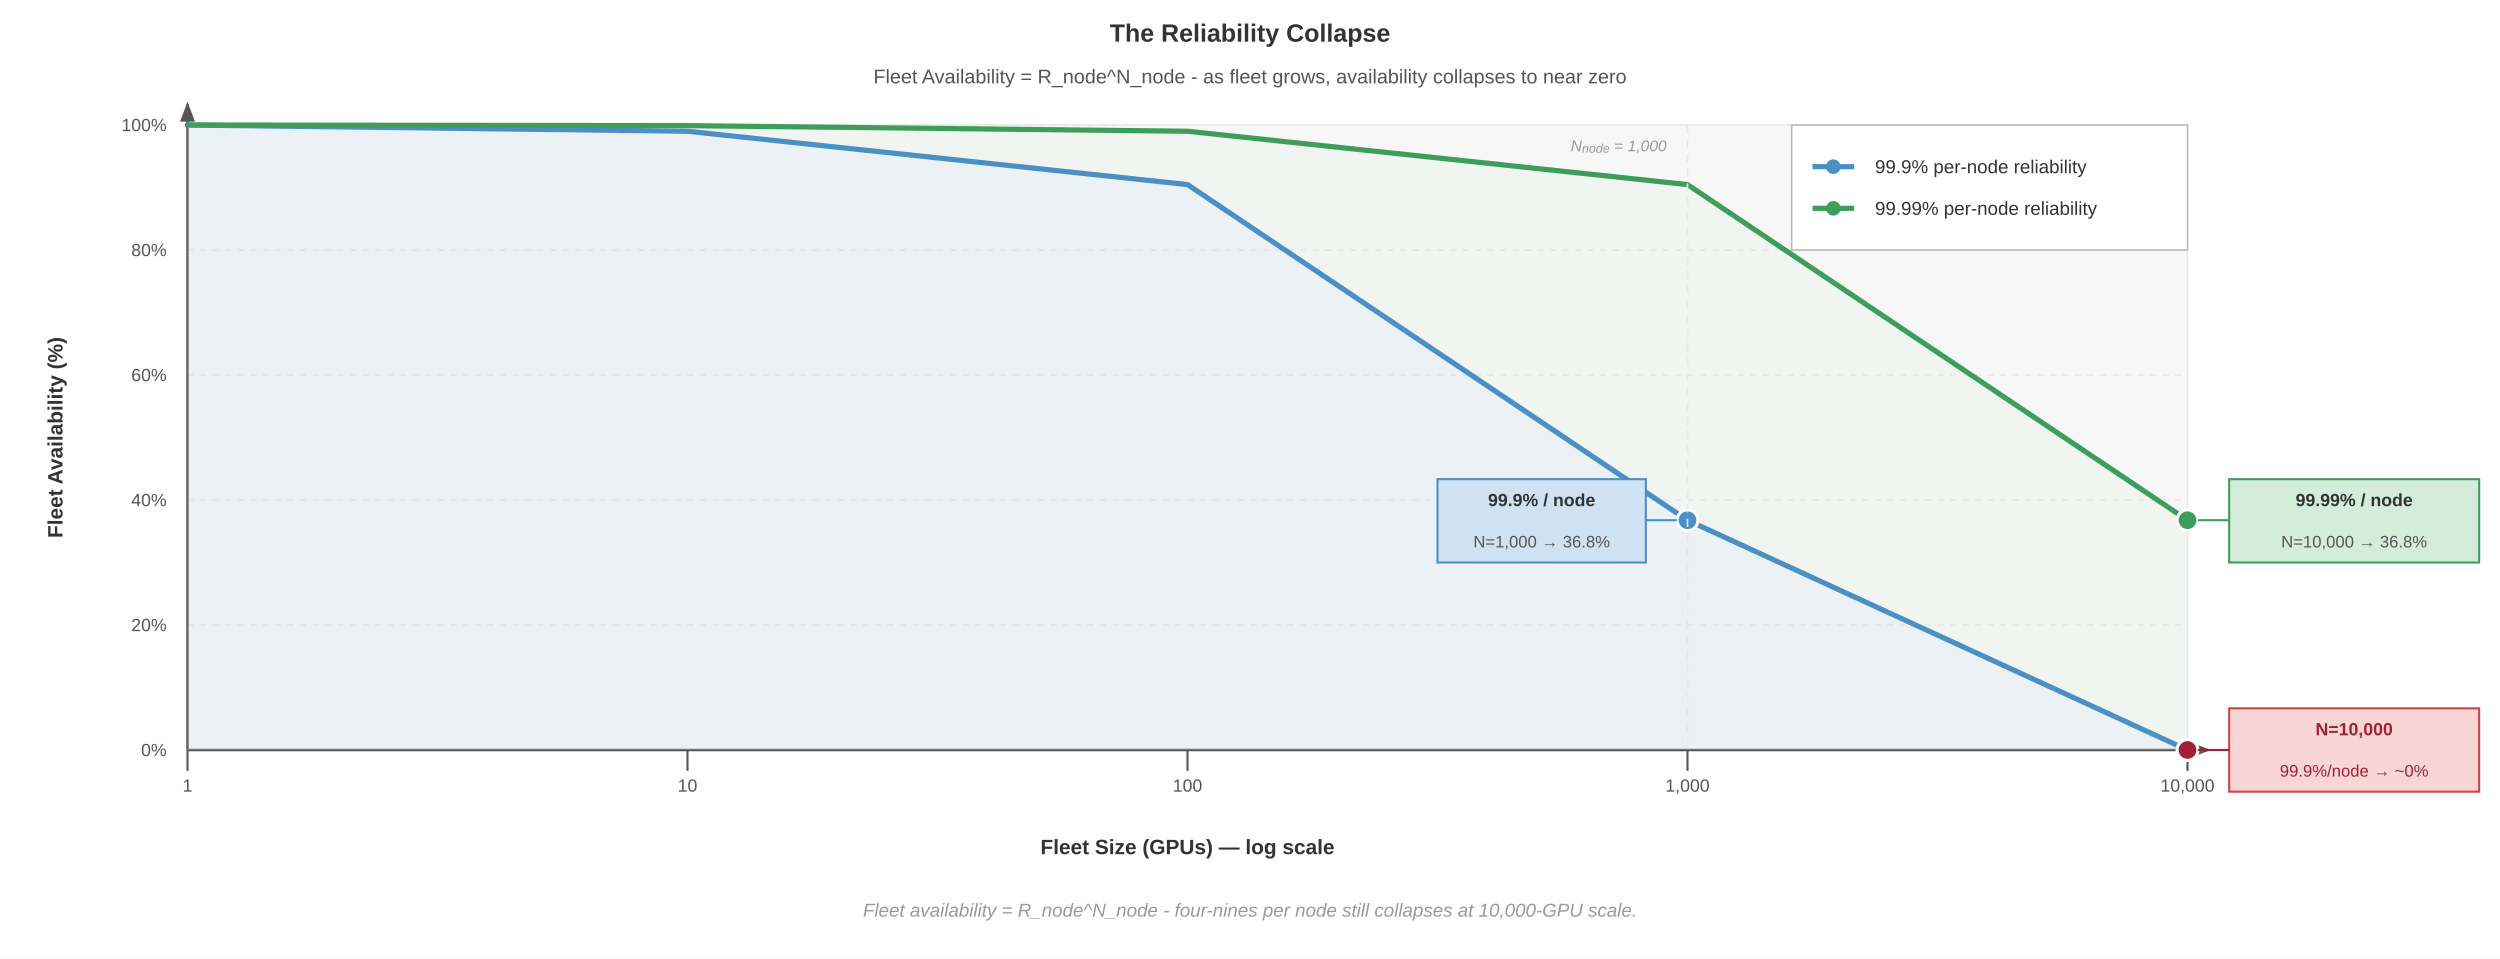
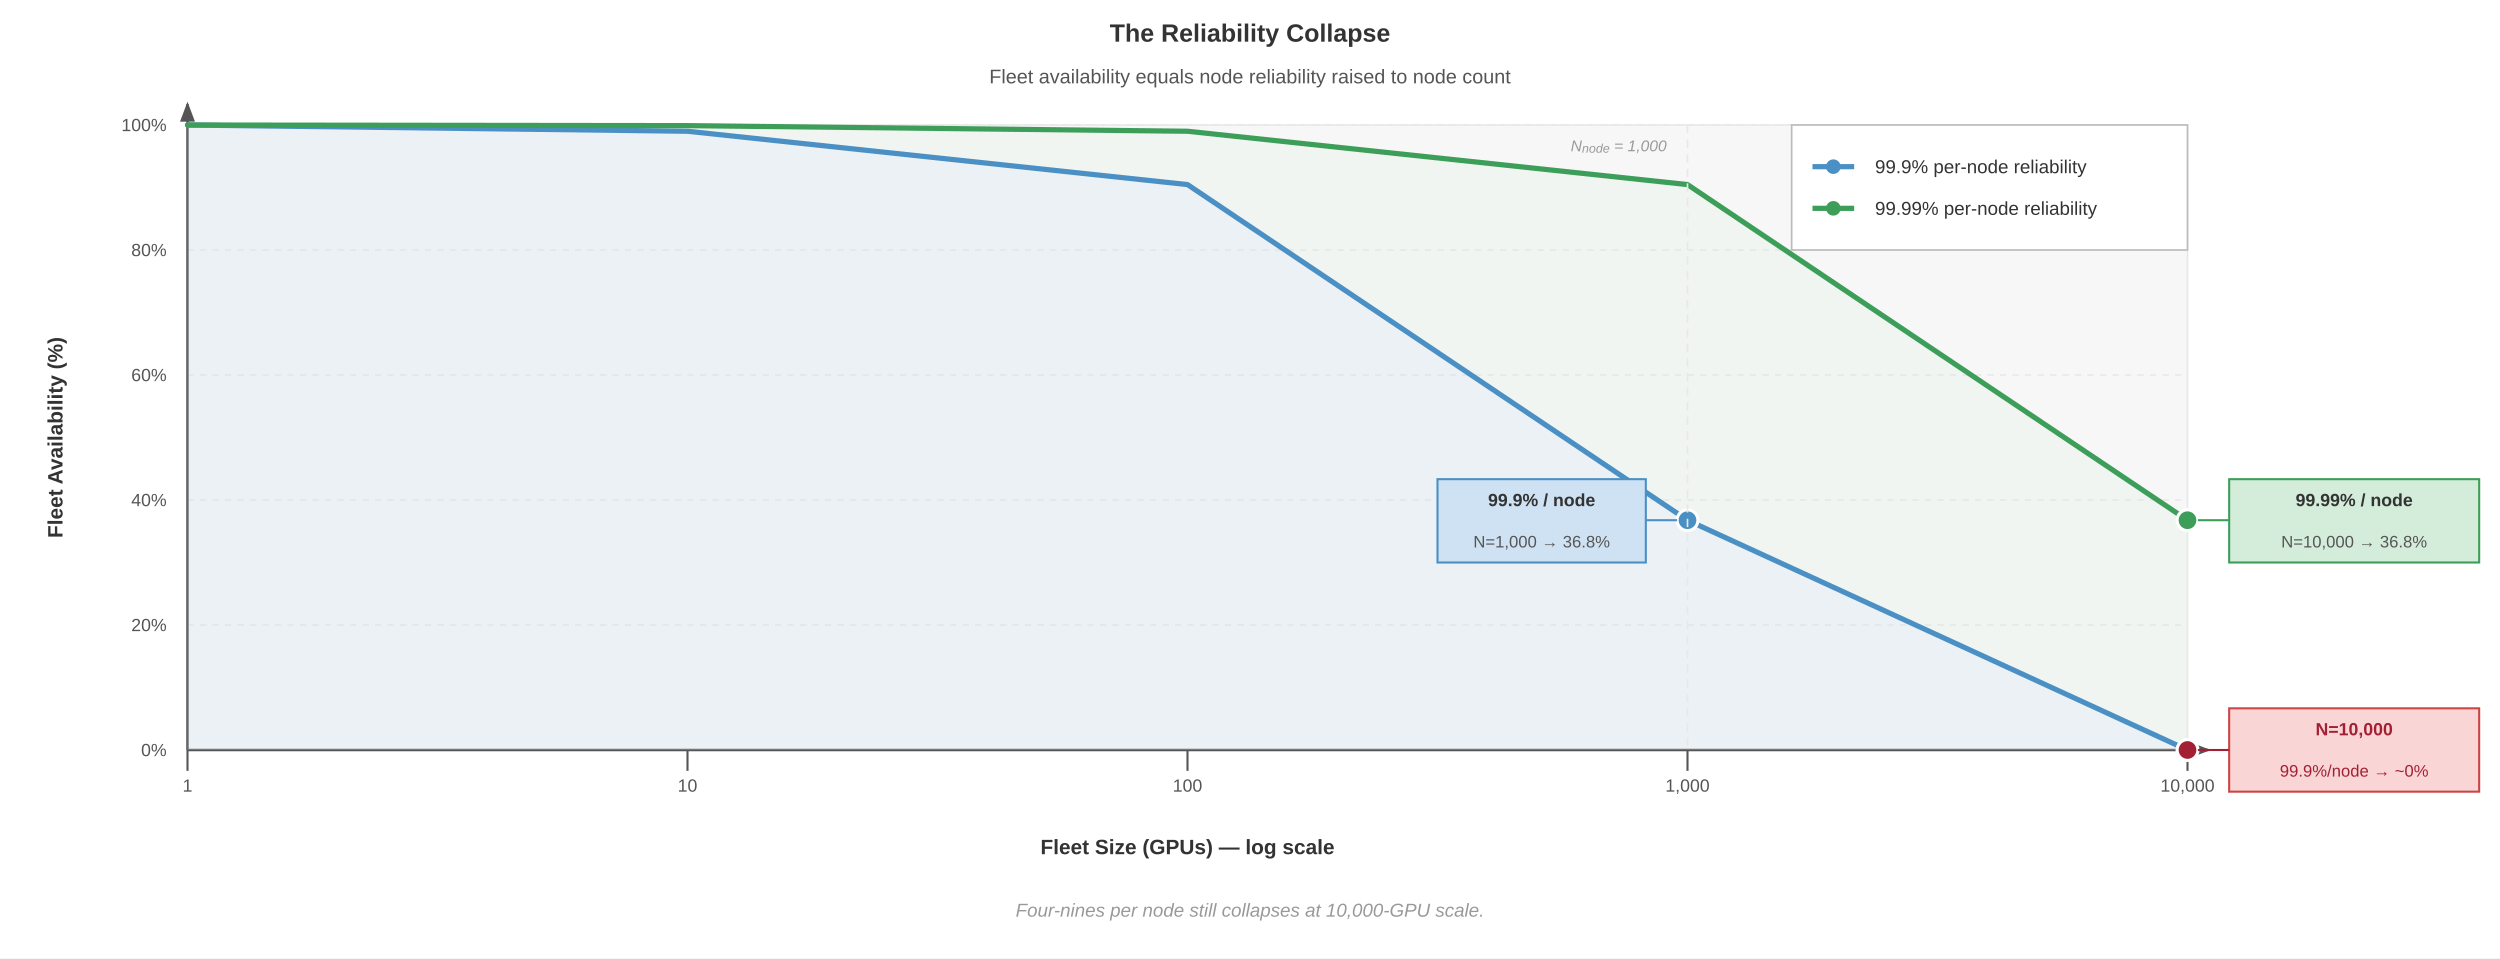
<svg xmlns="http://www.w3.org/2000/svg" font-family="Arial, Helvetica, sans-serif" viewBox="0 0 1200 460">
  <rect width="1200" height="460" fill="#fff" />
  <defs>
    <marker id="arrow" markerWidth="8" markerHeight="6" refX="7" refY="3" orient="auto">
      <path d="M0,0 L8,3 L0,6 Z" fill="#555" />
    </marker>
    <marker id="arrow-red" markerWidth="8" markerHeight="6" refX="7" refY="3" orient="auto">
      <path d="M0,0 L8,3 L0,6 Z" fill="#a31f34" />
    </marker>
    <marker id="arrow-green" markerWidth="8" markerHeight="6" refX="7" refY="3" orient="auto">
      <path d="M0,0 L8,3 L0,6 Z" fill="#3d9e5a" />
    </marker>
  </defs>
  <text x="600" y="20" text-anchor="middle" font-size="12" font-weight="700" fill="#333">The Reliability Collapse</text>
-   <text x="600" y="40" text-anchor="middle" font-size="9.5" fill="#555">Fleet Availability = R_node^N_node - as fleet grows, availability collapses to near zero</text>
+   <text x="600" y="40" text-anchor="middle" font-size="9.5" fill="#555">Fleet availability equals node reliability raised to node count</text>
  <rect x="90" y="60" width="960" height="300" fill="#f7f7f7" stroke="#e8e8e8" stroke-width="0.8" />
  <line x1="90" y1="60" x2="1050" y2="60" stroke="#e8e8e8" stroke-width="0.8" stroke-dasharray="3,3" />
  <text x="80" y="60" text-anchor="end" font-size="8.5" fill="#555" dominant-baseline="central">100%</text>
  <line x1="90" y1="120" x2="1050" y2="120" stroke="#e8e8e8" stroke-width="0.8" stroke-dasharray="3,3" />
  <text x="80" y="120" text-anchor="end" font-size="8.5" fill="#555" dominant-baseline="central">80%</text>
  <line x1="90" y1="180" x2="1050" y2="180" stroke="#e8e8e8" stroke-width="0.8" stroke-dasharray="3,3" />
  <text x="80" y="180" text-anchor="end" font-size="8.5" fill="#555" dominant-baseline="central">60%</text>
  <line x1="90" y1="240" x2="1050" y2="240" stroke="#e8e8e8" stroke-width="0.8" stroke-dasharray="3,3" />
  <text x="80" y="240" text-anchor="end" font-size="8.5" fill="#555" dominant-baseline="central">40%</text>
  <line x1="90" y1="300" x2="1050" y2="300" stroke="#e8e8e8" stroke-width="0.8" stroke-dasharray="3,3" />
  <text x="80" y="300" text-anchor="end" font-size="8.5" fill="#555" dominant-baseline="central">20%</text>
  <line x1="90" y1="360" x2="1050" y2="360" stroke="#bbb" stroke-width="1.0" />
  <text x="80" y="360" text-anchor="end" font-size="8.5" fill="#555" dominant-baseline="central">0%</text>
  <text x="90" y="380" text-anchor="middle" font-size="8.5" fill="#555">1</text>
  <text x="330" y="380" text-anchor="middle" font-size="8.5" fill="#555">10</text>
  <text x="570" y="380" text-anchor="middle" font-size="8.5" fill="#555">100</text>
  <text x="810" y="380" text-anchor="middle" font-size="8.5" fill="#555">1,000</text>
  <text x="1050" y="380" text-anchor="middle" font-size="8.5" fill="#555">10,000</text>
  <line x1="90" y1="360" x2="90" y2="370" stroke="#555" stroke-width="1.0" />
  <line x1="330" y1="360" x2="330" y2="370" stroke="#555" stroke-width="1.0" />
  <line x1="570" y1="360" x2="570" y2="370" stroke="#555" stroke-width="1.0" />
  <line x1="810" y1="360" x2="810" y2="370" stroke="#555" stroke-width="1.0" />
  <line x1="1050" y1="360" x2="1050" y2="370" stroke="#555" stroke-width="1.0" />
  <text x="570" y="410" text-anchor="middle" font-size="10" font-weight="700" fill="#333">Fleet Size (GPUs) — log scale</text>
  <text x="30" y="210" text-anchor="middle" font-size="10" font-weight="700" fill="#333" transform="rotate(-90, 30, 210)">Fleet Availability (%)</text>
  <line x1="90" y1="360" x2="90" y2="50" stroke="#555" stroke-width="1.2" marker-end="url(#arrow)" />
  <line x1="90" y1="360" x2="1060" y2="360" stroke="#555" stroke-width="1.2" marker-end="url(#arrow)" />
  <polygon points="90,360 90,60 330,63 570,88.6 810,249.7 1050,360" fill="#cfe2f3" fill-opacity="0.25" />
  <polygon points="90,60 330,60.3 570,63 810,88.6 1050,249.7 1050,360 810,249.7 570,88.6 330,63" fill="#d4edda" fill-opacity="0.20" />
  <polyline points="90,60 330,63 570,88.6 810,249.7 1050,360" fill="none" stroke="#4a90c4" stroke-width="2.5" stroke-linejoin="round" stroke-linecap="round" />
  <polyline points="90,60 330,60.3 570,63 810,88.6 1050,249.7" fill="none" stroke="#3d9e5a" stroke-width="2.5" stroke-linejoin="round" stroke-linecap="round" />
  <circle cx="810" cy="249.7" r="5" fill="#4a90c4" stroke="#fff" stroke-width="1.5" />
  <rect x="690" y="230" width="100" height="40" fill="#cfe2f3" stroke="#4a90c4" stroke-width="1.0" />
  <text x="740" y="240" text-anchor="middle" font-size="8.5" font-weight="700" fill="#333" dominant-baseline="central">99.9% / node</text>
  <text x="740" y="260" text-anchor="middle" font-size="8" fill="#555" dominant-baseline="central">N=1,000 → 36.8%</text>
  <line x1="790" y1="249.7" x2="805" y2="249.7" stroke="#4a90c4" stroke-width="1.0" />
  <circle cx="1050" cy="360" r="5" fill="#a31f34" stroke="#fff" stroke-width="1.5" />
  <rect x="1070" y="340" width="120" height="40" fill="#f9d6d5" stroke="#c44" stroke-width="1.0" />
  <text x="1130" y="350" text-anchor="middle" font-size="8.5" font-weight="700" fill="#a31f34" dominant-baseline="central">N=10,000</text>
  <text x="1130" y="370" text-anchor="middle" font-size="8" fill="#a31f34" dominant-baseline="central">99.9%/node → ~0%</text>
  <line x1="1055" y1="360" x2="1070" y2="360" stroke="#a31f34" stroke-width="1.0" />
  <circle cx="1050" cy="249.7" r="5" fill="#3d9e5a" stroke="#fff" stroke-width="1.5" />
  <rect x="1070" y="230" width="120" height="40" fill="#d4edda" stroke="#3d9e5a" stroke-width="1.0" />
  <text x="1130" y="240" text-anchor="middle" font-size="8.5" font-weight="700" fill="#333" dominant-baseline="central">99.99% / node</text>
  <text x="1130" y="260" text-anchor="middle" font-size="8" fill="#555" dominant-baseline="central">N=10,000 → 36.8%</text>
  <line x1="1055" y1="249.7" x2="1070" y2="249.7" stroke="#3d9e5a" stroke-width="1.0" />
  <rect x="860" y="60" width="190" height="60" fill="#fff" stroke="#bbb" stroke-width="0.8" />
  <line x1="870" y1="80" x2="890" y2="80" stroke="#4a90c4" stroke-width="2.5" />
  <circle cx="880" cy="80" r="3.5" fill="#4a90c4" />
  <text x="900" y="80" font-size="9" fill="#333" dominant-baseline="central">99.9% per-node reliability</text>
  <line x1="870" y1="100" x2="890" y2="100" stroke="#3d9e5a" stroke-width="2.5" />
  <circle cx="880" cy="100" r="3.5" fill="#3d9e5a" />
  <text x="900" y="100" font-size="9" fill="#333" dominant-baseline="central">99.99% per-node reliability</text>
  <line x1="810" y1="60" x2="810" y2="360" stroke="#e8e8e8" stroke-dasharray="4,3" stroke-width="0.8" />
  <text x="800" y="70" text-anchor="end" font-size="7.5" fill="#999" font-style="italic" dominant-baseline="central">N<tspan baseline-shift="sub" font-size="6">node</tspan> = 1,000</text>
-   <text x="600" y="440" text-anchor="middle" font-size="9" font-style="italic" fill="#999">Fleet availability = R_node^N_node - four-nines per node still collapses at 10,000-GPU scale.</text>
+   <text x="600" y="440" text-anchor="middle" font-size="9" font-style="italic" fill="#999">Four-nines per node still collapses at 10,000-GPU scale.</text>
</svg>
